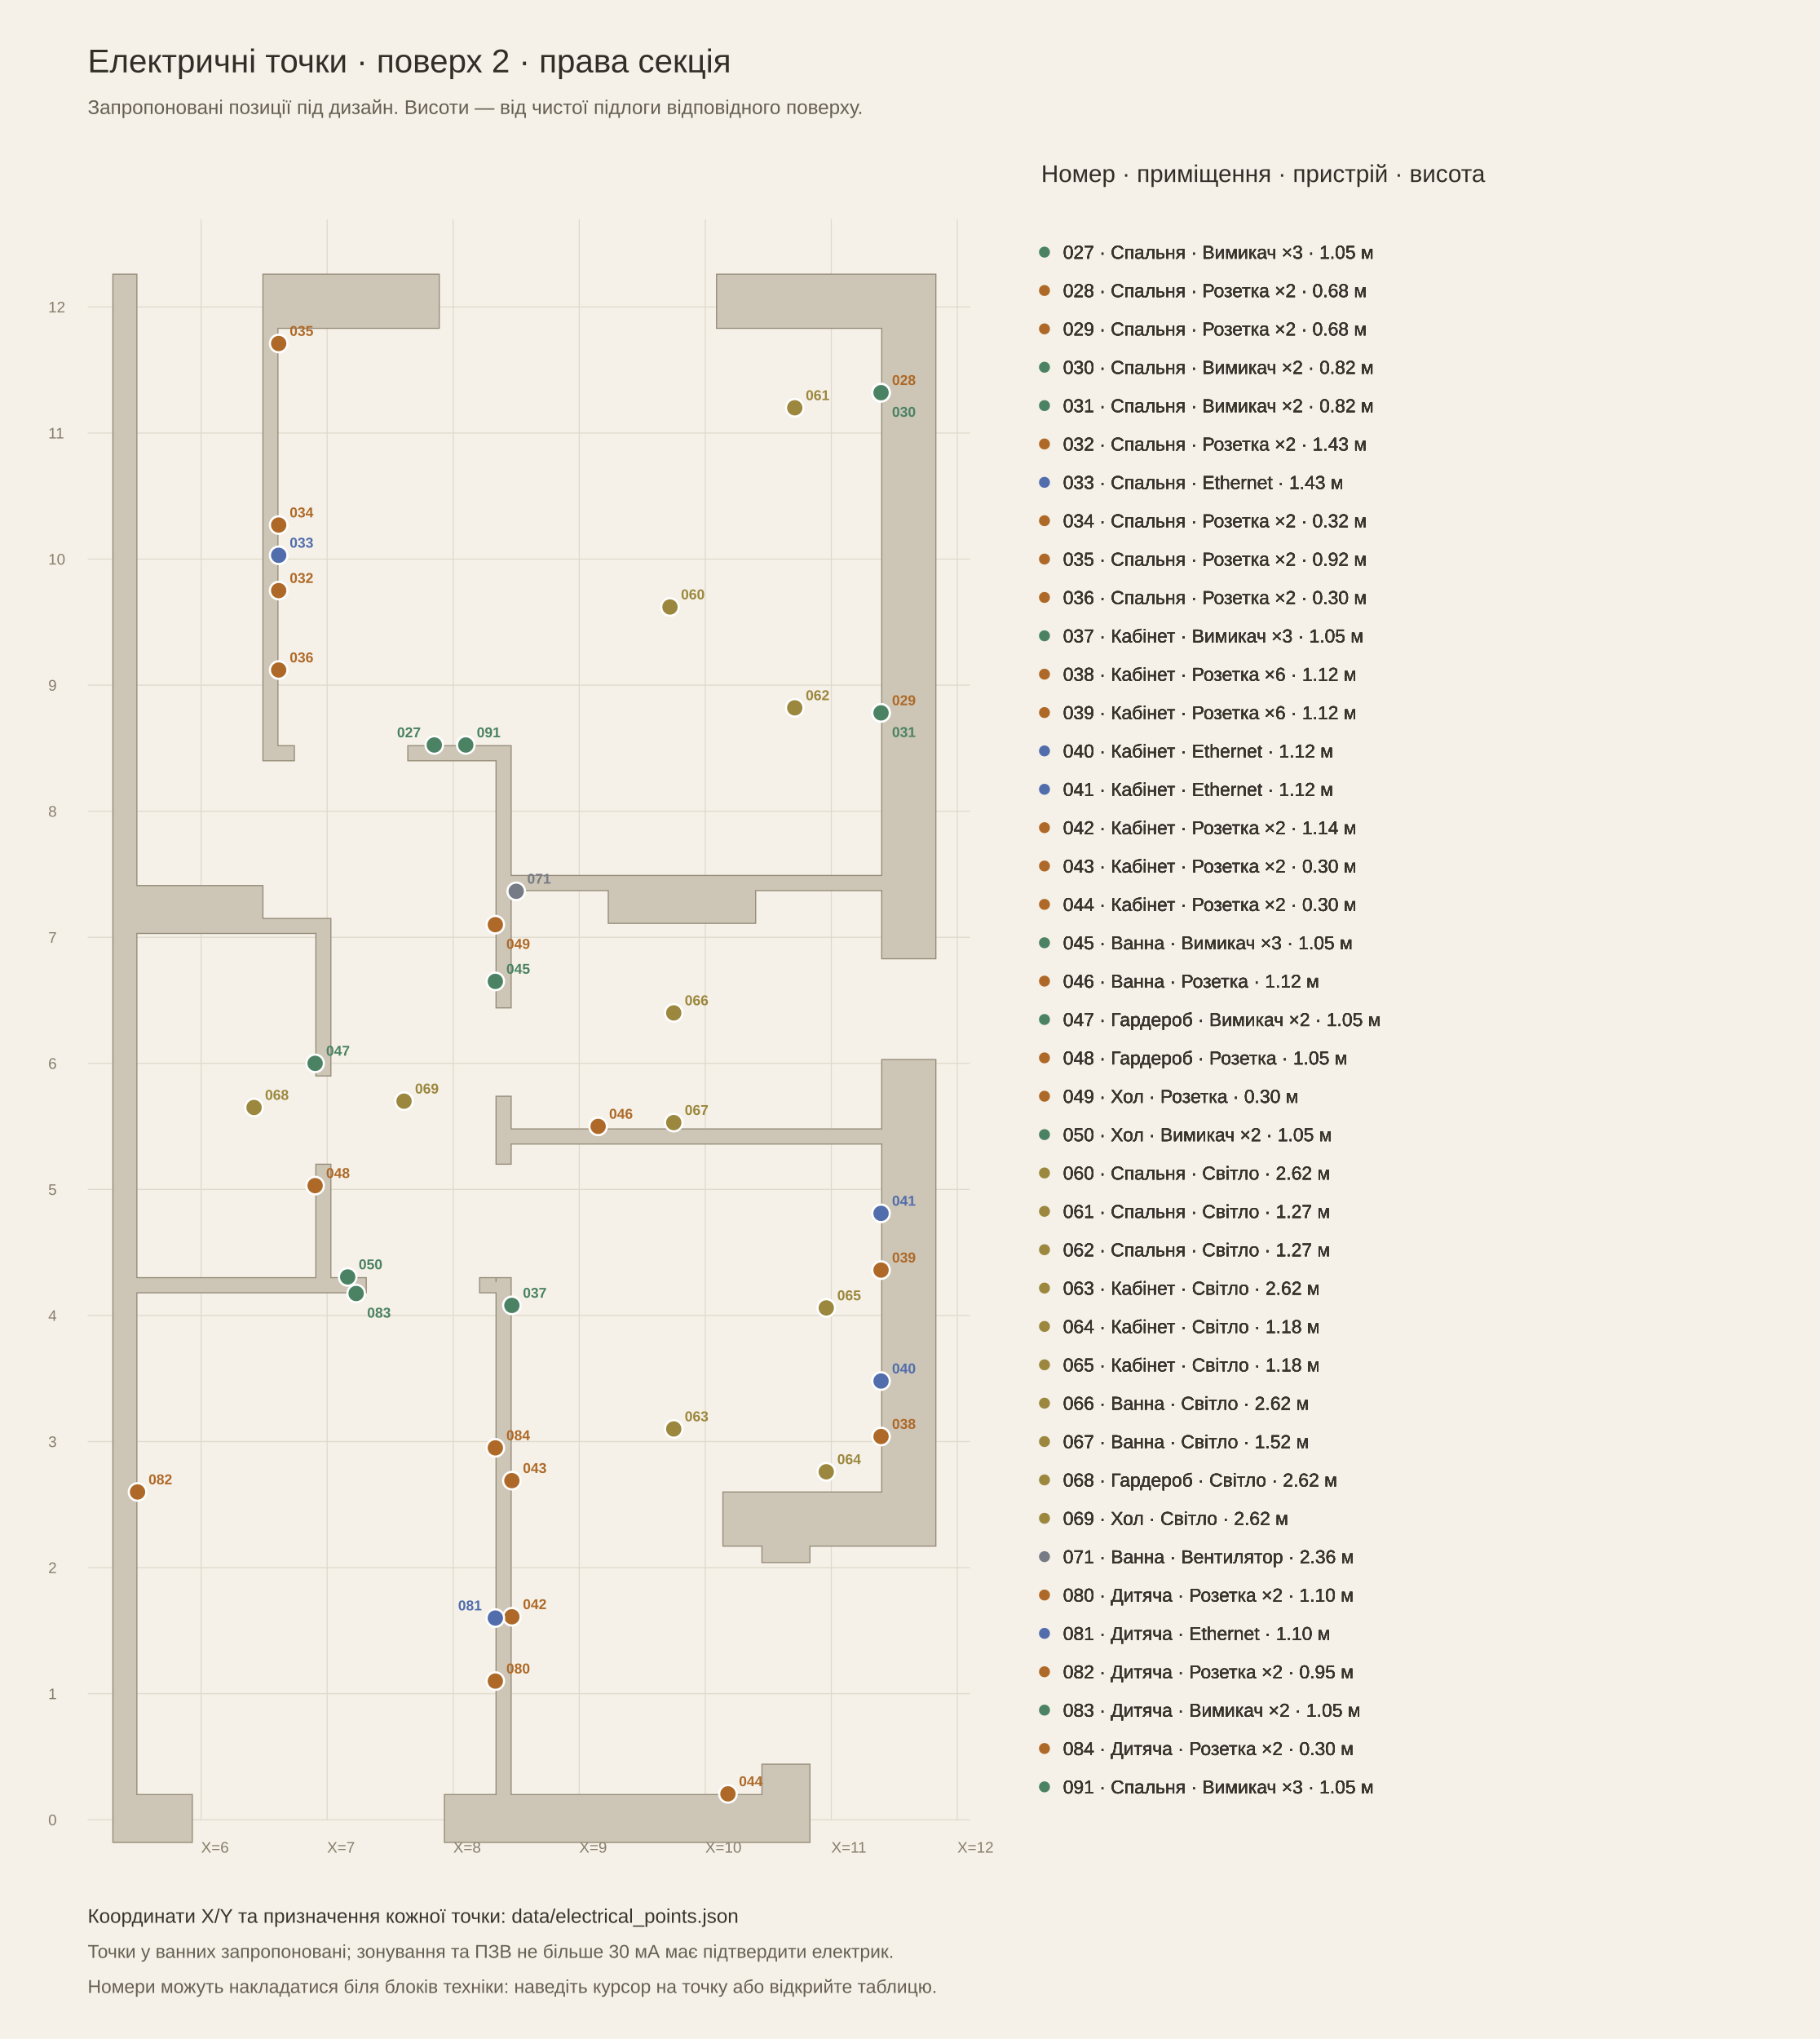
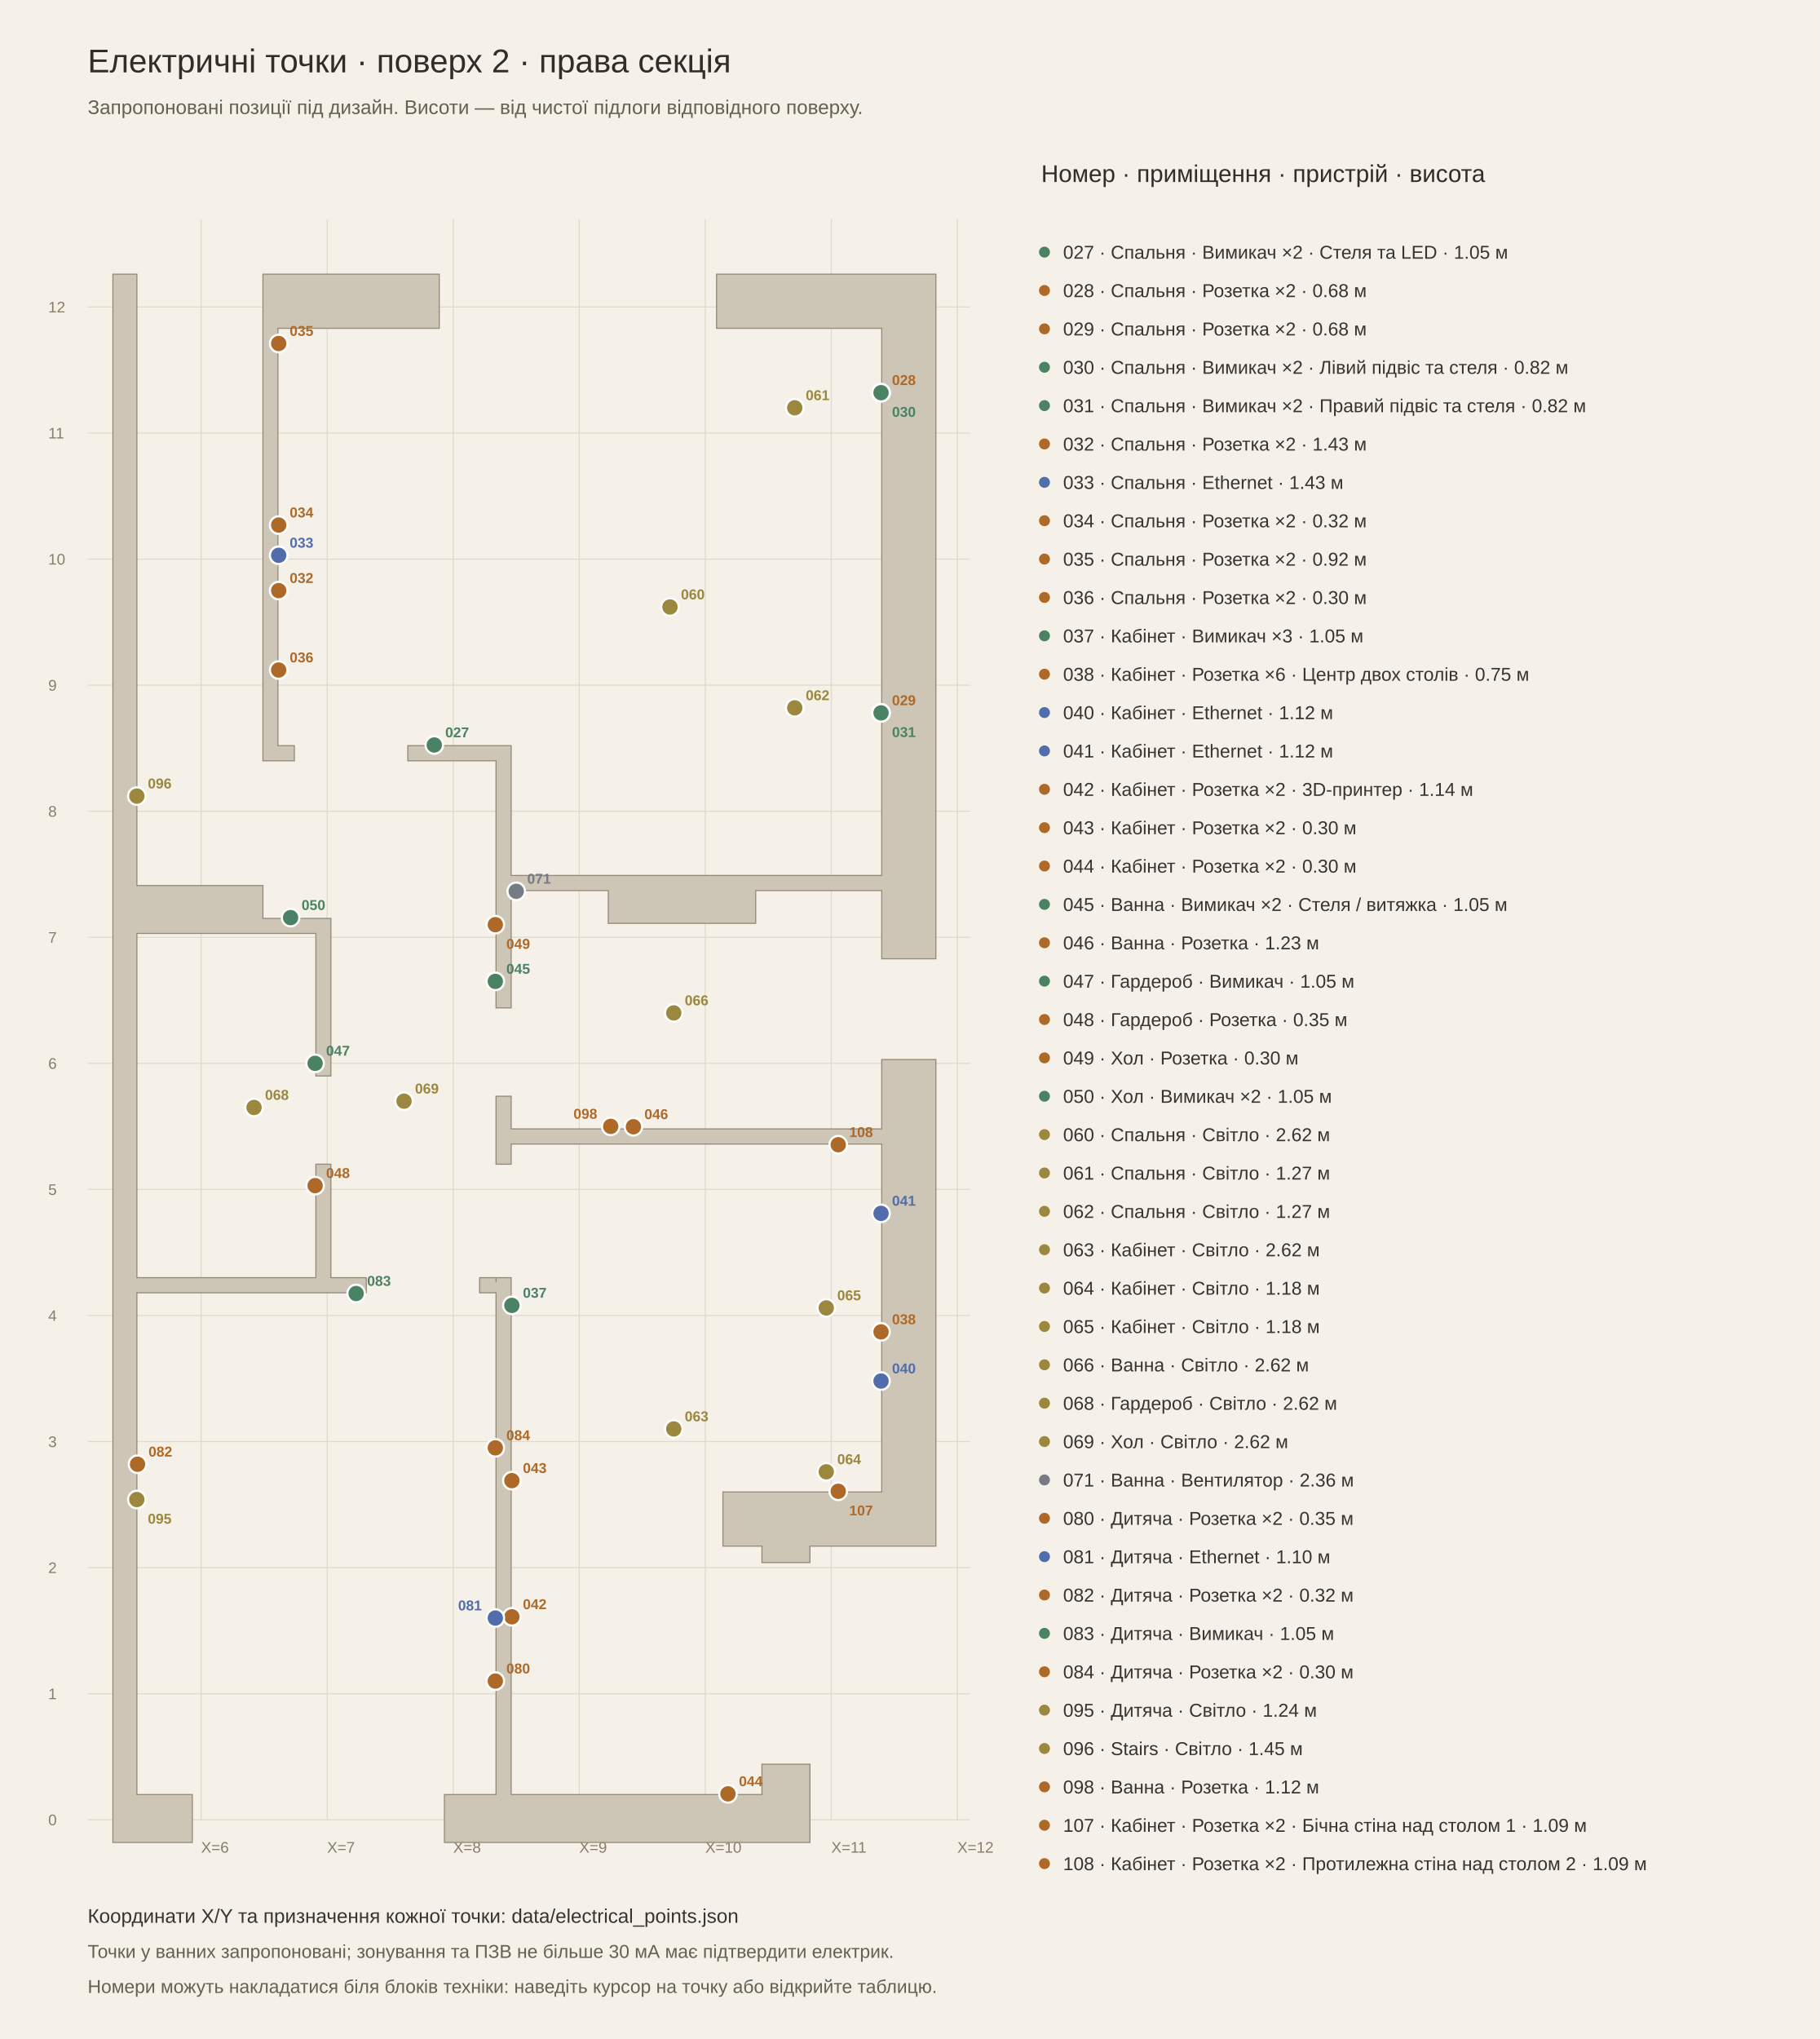
<svg xmlns="http://www.w3.org/2000/svg" width="1660" height="1860" viewBox="0 0 1660 1860">
  <rect width="1660" height="1860" fill="#f5f1e8" />
  <g font-family="Arial, sans-serif">
    <text x="80" y="66" font-size="30" fill="#312e28">Електричні точки · поверх 2 · права секція</text>
    <text x="80" y="104" font-size="18" fill="#665f52">Запропоновані позиції під дизайн. Висоти — від чистої підлоги відповідного поверху.</text>
    <path d="M80 1660 H885" stroke="#e0dacc" />
    <text x="44" y="1665" font-size="14" fill="#877d6b">0</text>
    <path d="M80 1545 H885" stroke="#e0dacc" />
    <text x="44" y="1550" font-size="14" fill="#877d6b">1</text>
    <path d="M80 1430 H885" stroke="#e0dacc" />
    <text x="44" y="1435" font-size="14" fill="#877d6b">2</text>
    <path d="M80 1315 H885" stroke="#e0dacc" />
    <text x="44" y="1320" font-size="14" fill="#877d6b">3</text>
    <path d="M80 1200 H885" stroke="#e0dacc" />
    <text x="44" y="1205" font-size="14" fill="#877d6b">4</text>
    <path d="M80 1085 H885" stroke="#e0dacc" />
    <text x="44" y="1090" font-size="14" fill="#877d6b">5</text>
    <path d="M80 970 H885" stroke="#e0dacc" />
    <text x="44" y="975" font-size="14" fill="#877d6b">6</text>
    <path d="M80 855 H885" stroke="#e0dacc" />
    <text x="44" y="860" font-size="14" fill="#877d6b">7</text>
    <path d="M80 740 H885" stroke="#e0dacc" />
    <text x="44" y="745" font-size="14" fill="#877d6b">8</text>
    <path d="M80 625 H885" stroke="#e0dacc" />
    <text x="44" y="630" font-size="14" fill="#877d6b">9</text>
    <path d="M80 510 H885" stroke="#e0dacc" />
    <text x="44" y="515" font-size="14" fill="#877d6b">10</text>
    <path d="M80 395 H885" stroke="#e0dacc" />
    <text x="44" y="400" font-size="14" fill="#877d6b">11</text>
    <path d="M80 280 H885" stroke="#e0dacc" />
    <text x="44" y="285" font-size="14" fill="#877d6b">12</text>
    <path d="M183.5 200 V1660" stroke="#e0dacc" />
    <text x="183.5" y="1690" font-size="14" fill="#877d6b">X=6</text>
    <path d="M298.5 200 V1660" stroke="#e0dacc" />
    <text x="298.5" y="1690" font-size="14" fill="#877d6b">X=7</text>
    <path d="M413.5 200 V1660" stroke="#e0dacc" />
    <text x="413.5" y="1690" font-size="14" fill="#877d6b">X=8</text>
    <path d="M528.5 200 V1660" stroke="#e0dacc" />
    <text x="528.5" y="1690" font-size="14" fill="#877d6b">X=9</text>
    <path d="M643.5 200 V1660" stroke="#e0dacc" />
    <text x="643.5" y="1690" font-size="14" fill="#877d6b">X=10</text>
    <path d="M758.5 200 V1660" stroke="#e0dacc" />
    <text x="758.5" y="1690" font-size="14" fill="#877d6b">X=11</text>
    <path d="M873.5 200 V1660" stroke="#e0dacc" />
    <text x="873.5" y="1690" font-size="14" fill="#877d6b">X=12</text>
    <polygon points="103.0,1680.7 124.9,1680.7 175.5,1680.7 175.5,1637.0 124.9,1637.0 124.9,1179.3 329.9,1179.3 334.2,1179.3 334.2,1166.1 334.2,1165.5 329.9,1165.5 301.9,1165.5 301.9,1066.2 301.9,1062.0 301.4,1062.0 288.2,1062.0 288.2,1066.2 288.2,1165.5 124.9,1165.5 124.9,851.5 239.9,851.5 288.2,851.5 288.2,977.2 288.2,981.5 301.4,981.5 301.9,981.5 301.9,977.2 301.9,837.8 239.9,837.8 239.9,807.8 124.9,807.8 124.9,299.5 124.9,250.1 103.0,250.1" fill="#cdc5b5" stroke="#948a78" stroke-width="1" />
    <polygon points="804.5,798.6 689.5,798.6 555.0,798.6 466.4,798.6 466.4,694.0 466.4,680.2 376.4,680.2 372.1,680.2 372.1,693.4 372.1,694.0 376.4,694.0 452.6,694.0 452.6,915.2 452.6,919.4 453.2,919.4 466.4,919.4 466.4,915.2 466.4,812.4 555.0,812.4 555.0,842.3 689.5,842.3 689.5,812.4 804.5,812.4 804.5,842.3 804.5,874.6 853.9,874.6 853.9,842.3 853.9,250.1 653.8,250.1 653.8,299.5 804.5,299.5" fill="#cdc5b5" stroke="#948a78" stroke-width="1" />
    <polygon points="659.6,1410.4 695.2,1410.4 695.2,1425.4 739.0,1425.4 739.0,1410.4 853.9,1410.4 853.9,966.5 804.5,966.5 804.5,1029.8 466.4,1029.8 466.4,1004.2 466.4,1000.0 453.2,1000.0 452.6,1000.0 452.6,1004.2 452.6,1057.8 452.6,1062.0 453.2,1062.0 466.4,1062.0 466.4,1057.8 466.4,1043.6 804.5,1043.6 804.5,1361.0 659.6,1361.0" fill="#cdc5b5" stroke="#948a78" stroke-width="1" />
    <polygon points="405.5,1680.7 739.0,1680.7 739.0,1613.6 739.0,1609.3 725.7,1609.3 695.2,1609.3 695.2,1613.6 695.2,1637.0 466.4,1637.0 466.4,1179.3 466.4,1169.7 466.4,1165.5 453.2,1165.5 452.6,1165.5 452.6,1169.7 452.6,1165.5 441.9,1165.5 437.6,1165.5 437.6,1166.1 437.6,1179.3 441.9,1179.3 452.6,1179.3 452.6,1637.0 405.5,1637.0" fill="#cdc5b5" stroke="#948a78" stroke-width="1" />
    <polygon points="239.9,299.5 239.9,694.0 264.3,694.0 268.6,694.0 268.6,693.4 268.6,680.2 264.3,680.2 253.6,680.2 253.6,299.5 396.6,299.5 400.8,299.5 400.8,263.3 400.8,250.1 396.6,250.1 239.9,250.1" fill="#cdc5b5" stroke="#948a78" stroke-width="1" />
    <circle cx="396.25" cy="679.583" r="8" fill="#4a8263" stroke="#fff" stroke-width="2" />
    <circle cx="803.883" cy="358.2" r="8" fill="#ae6928" stroke="#fff" stroke-width="2" />
    <circle cx="803.883" cy="650.3" r="8" fill="#ae6928" stroke="#fff" stroke-width="2" />
    <circle cx="803.883" cy="358.2" r="8" fill="#4a8263" stroke="#fff" stroke-width="2" />
    <circle cx="803.883" cy="650.3" r="8" fill="#4a8263" stroke="#fff" stroke-width="2" />
    <circle cx="254.274" cy="538.75" r="8" fill="#ae6928" stroke="#fff" stroke-width="2" />
    <circle cx="254.274" cy="506.55" r="8" fill="#516dac" stroke="#fff" stroke-width="2" />
    <circle cx="254.274" cy="478.95" r="8" fill="#ae6928" stroke="#fff" stroke-width="2" />
    <circle cx="254.274" cy="313.35" r="8" fill="#ae6928" stroke="#fff" stroke-width="2" />
    <circle cx="254.274" cy="611.2" r="8" fill="#ae6928" stroke="#fff" stroke-width="2" />
    <circle cx="467.052" cy="1190.8" r="8" fill="#4a8263" stroke="#fff" stroke-width="2" />
-     <circle cx="803.883" cy="1310.4" r="8" fill="#ae6928" stroke="#fff" stroke-width="2" />
-     <circle cx="803.883" cy="1158.6" r="8" fill="#ae6928" stroke="#fff" stroke-width="2" />
+     <circle cx="803.883" cy="1214.95" r="8" fill="#ae6928" stroke="#fff" stroke-width="2" />
    <circle cx="803.883" cy="1259.8" r="8" fill="#516dac" stroke="#fff" stroke-width="2" />
    <circle cx="803.883" cy="1106.85" r="8" fill="#516dac" stroke="#fff" stroke-width="2" />
    <circle cx="467.052" cy="1474.85" r="8" fill="#ae6928" stroke="#fff" stroke-width="2" />
    <circle cx="467.052" cy="1350.65" r="8" fill="#ae6928" stroke="#fff" stroke-width="2" />
    <circle cx="664.2" cy="1636.373" r="8" fill="#ae6928" stroke="#fff" stroke-width="2" />
    <circle cx="451.956" cy="895.25" r="8" fill="#4a8263" stroke="#fff" stroke-width="2" />
-     <circle cx="545.75" cy="1027.5" r="8" fill="#ae6928" stroke="#fff" stroke-width="2" />
-     <circle cx="287.525" cy="970" r="8" fill="#4a8263" stroke="#fff" stroke-width="2" />
-     <circle cx="287.525" cy="1081.55" r="8" fill="#ae6928" stroke="#fff" stroke-width="2" />
+     <circle cx="577.95" cy="1027.822" r="8" fill="#ae6928" stroke="#fff" stroke-width="2" />
+     <circle cx="287.529" cy="970" r="8" fill="#4a8263" stroke="#fff" stroke-width="2" />
+     <circle cx="287.529" cy="1081.55" r="8" fill="#ae6928" stroke="#fff" stroke-width="2" />
    <circle cx="451.956" cy="843.5" r="8" fill="#ae6928" stroke="#fff" stroke-width="2" />
-     <circle cx="317.245" cy="1164.852" r="8" fill="#4a8263" stroke="#fff" stroke-width="2" />
+     <circle cx="265.15" cy="837.06" r="8" fill="#4a8263" stroke="#fff" stroke-width="2" />
    <circle cx="611.3" cy="553.7" r="8" fill="#9b873d" stroke="#fff" stroke-width="2" />
    <circle cx="725.15" cy="372" r="8" fill="#9b873d" stroke="#fff" stroke-width="2" />
    <circle cx="725.15" cy="645.7" r="8" fill="#9b873d" stroke="#fff" stroke-width="2" />
    <circle cx="614.75" cy="1303.5" r="8" fill="#9b873d" stroke="#fff" stroke-width="2" />
    <circle cx="753.9" cy="1342.6" r="8" fill="#9b873d" stroke="#fff" stroke-width="2" />
    <circle cx="753.9" cy="1193.1" r="8" fill="#9b873d" stroke="#fff" stroke-width="2" />
    <circle cx="614.75" cy="924" r="8" fill="#9b873d" stroke="#fff" stroke-width="2" />
-     <circle cx="614.75" cy="1024.05" r="8" fill="#9b873d" stroke="#fff" stroke-width="2" />
    <circle cx="231.8" cy="1010.25" r="8" fill="#9b873d" stroke="#fff" stroke-width="2" />
    <circle cx="368.65" cy="1004.5" r="8" fill="#9b873d" stroke="#fff" stroke-width="2" />
    <circle cx="471" cy="813.061" r="8" fill="#777b85" stroke="#fff" stroke-width="2" />
    <circle cx="451.956" cy="1533.5" r="8" fill="#ae6928" stroke="#fff" stroke-width="2" />
    <circle cx="451.956" cy="1476" r="8" fill="#516dac" stroke="#fff" stroke-width="2" />
-     <circle cx="125.488" cy="1361" r="8" fill="#ae6928" stroke="#fff" stroke-width="2" />
+     <circle cx="125.488" cy="1335.7" r="8" fill="#ae6928" stroke="#fff" stroke-width="2" />
    <circle cx="324.95" cy="1179.948" r="8" fill="#4a8263" stroke="#fff" stroke-width="2" />
    <circle cx="451.956" cy="1320.75" r="8" fill="#ae6928" stroke="#fff" stroke-width="2" />
-     <circle cx="425" cy="679.583" r="8" fill="#4a8263" stroke="#fff" stroke-width="2" />
-     <text x="362.25" y="672.583" font-size="13" font-weight="bold" fill="#4a8263">027</text>
+     <circle cx="124.856" cy="1367.9" r="8" fill="#9b873d" stroke="#fff" stroke-width="2" />
+     <circle cx="124.856" cy="726.2" r="8" fill="#9b873d" stroke="#fff" stroke-width="2" />
+     <circle cx="557.25" cy="1027.5" r="8" fill="#ae6928" stroke="#fff" stroke-width="2" />
+     <circle cx="764.825" cy="1360.372" r="8" fill="#ae6928" stroke="#fff" stroke-width="2" />
+     <circle cx="764.825" cy="1044.225" r="8" fill="#ae6928" stroke="#fff" stroke-width="2" />
+     <text x="406.25" y="672.583" font-size="13" font-weight="bold" fill="#4a8263">027</text>
    <text x="813.883" y="351.2" font-size="13" font-weight="bold" fill="#ae6928">028</text>
    <text x="813.883" y="643.3" font-size="13" font-weight="bold" fill="#ae6928">029</text>
    <text x="813.883" y="380.2" font-size="13" font-weight="bold" fill="#4a8263">030</text>
    <text x="813.883" y="672.3" font-size="13" font-weight="bold" fill="#4a8263">031</text>
    <text x="264.274" y="531.75" font-size="13" font-weight="bold" fill="#ae6928">032</text>
    <text x="264.274" y="499.55" font-size="13" font-weight="bold" fill="#516dac">033</text>
    <text x="264.274" y="471.95" font-size="13" font-weight="bold" fill="#ae6928">034</text>
    <text x="264.274" y="306.35" font-size="13" font-weight="bold" fill="#ae6928">035</text>
    <text x="264.274" y="604.2" font-size="13" font-weight="bold" fill="#ae6928">036</text>
    <text x="477.052" y="1183.8" font-size="13" font-weight="bold" fill="#4a8263">037</text>
-     <text x="813.883" y="1303.4" font-size="13" font-weight="bold" fill="#ae6928">038</text>
-     <text x="813.883" y="1151.6" font-size="13" font-weight="bold" fill="#ae6928">039</text>
+     <text x="813.883" y="1207.95" font-size="13" font-weight="bold" fill="#ae6928">038</text>
    <text x="813.883" y="1252.8" font-size="13" font-weight="bold" fill="#516dac">040</text>
    <text x="813.883" y="1099.85" font-size="13" font-weight="bold" fill="#516dac">041</text>
    <text x="477.052" y="1467.85" font-size="13" font-weight="bold" fill="#ae6928">042</text>
    <text x="477.052" y="1343.65" font-size="13" font-weight="bold" fill="#ae6928">043</text>
    <text x="674.2" y="1629.373" font-size="13" font-weight="bold" fill="#ae6928">044</text>
    <text x="461.956" y="888.25" font-size="13" font-weight="bold" fill="#4a8263">045</text>
-     <text x="555.75" y="1020.5" font-size="13" font-weight="bold" fill="#ae6928">046</text>
-     <text x="297.525" y="963" font-size="13" font-weight="bold" fill="#4a8263">047</text>
-     <text x="297.525" y="1074.55" font-size="13" font-weight="bold" fill="#ae6928">048</text>
+     <text x="587.95" y="1020.822" font-size="13" font-weight="bold" fill="#ae6928">046</text>
+     <text x="297.529" y="963" font-size="13" font-weight="bold" fill="#4a8263">047</text>
+     <text x="297.529" y="1074.55" font-size="13" font-weight="bold" fill="#ae6928">048</text>
    <text x="461.956" y="865.5" font-size="13" font-weight="bold" fill="#ae6928">049</text>
-     <text x="327.245" y="1157.852" font-size="13" font-weight="bold" fill="#4a8263">050</text>
+     <text x="275.15" y="830.06" font-size="13" font-weight="bold" fill="#4a8263">050</text>
    <text x="621.3" y="546.7" font-size="13" font-weight="bold" fill="#9b873d">060</text>
    <text x="735.15" y="365" font-size="13" font-weight="bold" fill="#9b873d">061</text>
    <text x="735.15" y="638.7" font-size="13" font-weight="bold" fill="#9b873d">062</text>
    <text x="624.75" y="1296.5" font-size="13" font-weight="bold" fill="#9b873d">063</text>
    <text x="763.9" y="1335.6" font-size="13" font-weight="bold" fill="#9b873d">064</text>
    <text x="763.9" y="1186.1" font-size="13" font-weight="bold" fill="#9b873d">065</text>
    <text x="624.75" y="917" font-size="13" font-weight="bold" fill="#9b873d">066</text>
-     <text x="624.75" y="1017.05" font-size="13" font-weight="bold" fill="#9b873d">067</text>
    <text x="241.8" y="1003.25" font-size="13" font-weight="bold" fill="#9b873d">068</text>
    <text x="378.65" y="997.5" font-size="13" font-weight="bold" fill="#9b873d">069</text>
    <text x="481" y="806.061" font-size="13" font-weight="bold" fill="#777b85">071</text>
    <text x="461.956" y="1526.5" font-size="13" font-weight="bold" fill="#ae6928">080</text>
    <text x="417.956" y="1469" font-size="13" font-weight="bold" fill="#516dac">081</text>
-     <text x="135.488" y="1354" font-size="13" font-weight="bold" fill="#ae6928">082</text>
-     <text x="334.95" y="1201.948" font-size="13" font-weight="bold" fill="#4a8263">083</text>
+     <text x="135.488" y="1328.7" font-size="13" font-weight="bold" fill="#ae6928">082</text>
+     <text x="334.95" y="1172.948" font-size="13" font-weight="bold" fill="#4a8263">083</text>
    <text x="461.956" y="1313.75" font-size="13" font-weight="bold" fill="#ae6928">084</text>
-     <text x="435" y="672.583" font-size="13" font-weight="bold" fill="#4a8263">091</text>
+     <text x="134.856" y="1389.9" font-size="13" font-weight="bold" fill="#9b873d">095</text>
+     <text x="134.856" y="719.2" font-size="13" font-weight="bold" fill="#9b873d">096</text>
+     <text x="523.25" y="1020.5" font-size="13" font-weight="bold" fill="#ae6928">098</text>
+     <text x="774.825" y="1382.372" font-size="13" font-weight="bold" fill="#ae6928">107</text>
+     <text x="774.825" y="1037.225" font-size="13" font-weight="bold" fill="#ae6928">108</text>
    <text x="950" y="166" font-size="22" fill="#312e28">Номер · приміщення · пристрій · висота</text>
    <circle cx="953" cy="230" r="5" fill="#4a8263" />
-     <text x="970" y="236" font-size="17" fill="#39342d">027 · Спальня · Вимикач ×3 · 1.05 м</text>
+     <text x="970" y="236" font-size="17" fill="#39342d">027 · Спальня · Вимикач ×2 · Стеля та LED · 1.05 м</text>
    <circle cx="953" cy="265" r="5" fill="#ae6928" />
    <text x="970" y="271" font-size="17" fill="#39342d">028 · Спальня · Розетка ×2 · 0.68 м</text>
    <circle cx="953" cy="300" r="5" fill="#ae6928" />
    <text x="970" y="306" font-size="17" fill="#39342d">029 · Спальня · Розетка ×2 · 0.68 м</text>
    <circle cx="953" cy="335" r="5" fill="#4a8263" />
-     <text x="970" y="341" font-size="17" fill="#39342d">030 · Спальня · Вимикач ×2 · 0.82 м</text>
+     <text x="970" y="341" font-size="17" fill="#39342d">030 · Спальня · Вимикач ×2 · Лівий підвіс та стеля · 0.82 м</text>
    <circle cx="953" cy="370" r="5" fill="#4a8263" />
-     <text x="970" y="376" font-size="17" fill="#39342d">031 · Спальня · Вимикач ×2 · 0.82 м</text>
+     <text x="970" y="376" font-size="17" fill="#39342d">031 · Спальня · Вимикач ×2 · Правий підвіс та стеля · 0.82 м</text>
    <circle cx="953" cy="405" r="5" fill="#ae6928" />
    <text x="970" y="411" font-size="17" fill="#39342d">032 · Спальня · Розетка ×2 · 1.43 м</text>
    <circle cx="953" cy="440" r="5" fill="#516dac" />
    <text x="970" y="446" font-size="17" fill="#39342d">033 · Спальня · Ethernet · 1.43 м</text>
    <circle cx="953" cy="475" r="5" fill="#ae6928" />
    <text x="970" y="481" font-size="17" fill="#39342d">034 · Спальня · Розетка ×2 · 0.32 м</text>
    <circle cx="953" cy="510" r="5" fill="#ae6928" />
    <text x="970" y="516" font-size="17" fill="#39342d">035 · Спальня · Розетка ×2 · 0.92 м</text>
    <circle cx="953" cy="545" r="5" fill="#ae6928" />
    <text x="970" y="551" font-size="17" fill="#39342d">036 · Спальня · Розетка ×2 · 0.30 м</text>
    <circle cx="953" cy="580" r="5" fill="#4a8263" />
    <text x="970" y="586" font-size="17" fill="#39342d">037 · Кабінет · Вимикач ×3 · 1.05 м</text>
    <circle cx="953" cy="615" r="5" fill="#ae6928" />
-     <text x="970" y="621" font-size="17" fill="#39342d">038 · Кабінет · Розетка ×6 · 1.12 м</text>
-     <circle cx="953" cy="650" r="5" fill="#ae6928" />
-     <text x="970" y="656" font-size="17" fill="#39342d">039 · Кабінет · Розетка ×6 · 1.12 м</text>
+     <text x="970" y="621" font-size="17" fill="#39342d">038 · Кабінет · Розетка ×6 · Центр двох столів · 0.75 м</text>
+     <circle cx="953" cy="650" r="5" fill="#516dac" />
+     <text x="970" y="656" font-size="17" fill="#39342d">040 · Кабінет · Ethernet · 1.12 м</text>
    <circle cx="953" cy="685" r="5" fill="#516dac" />
-     <text x="970" y="691" font-size="17" fill="#39342d">040 · Кабінет · Ethernet · 1.12 м</text>
-     <circle cx="953" cy="720" r="5" fill="#516dac" />
-     <text x="970" y="726" font-size="17" fill="#39342d">041 · Кабінет · Ethernet · 1.12 м</text>
+     <text x="970" y="691" font-size="17" fill="#39342d">041 · Кабінет · Ethernet · 1.12 м</text>
+     <circle cx="953" cy="720" r="5" fill="#ae6928" />
+     <text x="970" y="726" font-size="17" fill="#39342d">042 · Кабінет · Розетка ×2 · 3D-принтер · 1.14 м</text>
    <circle cx="953" cy="755" r="5" fill="#ae6928" />
-     <text x="970" y="761" font-size="17" fill="#39342d">042 · Кабінет · Розетка ×2 · 1.14 м</text>
+     <text x="970" y="761" font-size="17" fill="#39342d">043 · Кабінет · Розетка ×2 · 0.30 м</text>
    <circle cx="953" cy="790" r="5" fill="#ae6928" />
-     <text x="970" y="796" font-size="17" fill="#39342d">043 · Кабінет · Розетка ×2 · 0.30 м</text>
-     <circle cx="953" cy="825" r="5" fill="#ae6928" />
-     <text x="970" y="831" font-size="17" fill="#39342d">044 · Кабінет · Розетка ×2 · 0.30 м</text>
-     <circle cx="953" cy="860" r="5" fill="#4a8263" />
-     <text x="970" y="866" font-size="17" fill="#39342d">045 · Ванна · Вимикач ×3 · 1.05 м</text>
-     <circle cx="953" cy="895" r="5" fill="#ae6928" />
-     <text x="970" y="901" font-size="17" fill="#39342d">046 · Ванна · Розетка · 1.12 м</text>
-     <circle cx="953" cy="930" r="5" fill="#4a8263" />
-     <text x="970" y="936" font-size="17" fill="#39342d">047 · Гардероб · Вимикач ×2 · 1.05 м</text>
+     <text x="970" y="796" font-size="17" fill="#39342d">044 · Кабінет · Розетка ×2 · 0.30 м</text>
+     <circle cx="953" cy="825" r="5" fill="#4a8263" />
+     <text x="970" y="831" font-size="17" fill="#39342d">045 · Ванна · Вимикач ×2 · Стеля / витяжка · 1.05 м</text>
+     <circle cx="953" cy="860" r="5" fill="#ae6928" />
+     <text x="970" y="866" font-size="17" fill="#39342d">046 · Ванна · Розетка · 1.23 м</text>
+     <circle cx="953" cy="895" r="5" fill="#4a8263" />
+     <text x="970" y="901" font-size="17" fill="#39342d">047 · Гардероб · Вимикач · 1.05 м</text>
+     <circle cx="953" cy="930" r="5" fill="#ae6928" />
+     <text x="970" y="936" font-size="17" fill="#39342d">048 · Гардероб · Розетка · 0.35 м</text>
    <circle cx="953" cy="965" r="5" fill="#ae6928" />
-     <text x="970" y="971" font-size="17" fill="#39342d">048 · Гардероб · Розетка · 1.05 м</text>
-     <circle cx="953" cy="1000" r="5" fill="#ae6928" />
-     <text x="970" y="1006" font-size="17" fill="#39342d">049 · Хол · Розетка · 0.30 м</text>
-     <circle cx="953" cy="1035" r="5" fill="#4a8263" />
-     <text x="970" y="1041" font-size="17" fill="#39342d">050 · Хол · Вимикач ×2 · 1.05 м</text>
+     <text x="970" y="971" font-size="17" fill="#39342d">049 · Хол · Розетка · 0.30 м</text>
+     <circle cx="953" cy="1000" r="5" fill="#4a8263" />
+     <text x="970" y="1006" font-size="17" fill="#39342d">050 · Хол · Вимикач ×2 · 1.05 м</text>
+     <circle cx="953" cy="1035" r="5" fill="#9b873d" />
+     <text x="970" y="1041" font-size="17" fill="#39342d">060 · Спальня · Світло · 2.62 м</text>
    <circle cx="953" cy="1070" r="5" fill="#9b873d" />
-     <text x="970" y="1076" font-size="17" fill="#39342d">060 · Спальня · Світло · 2.62 м</text>
+     <text x="970" y="1076" font-size="17" fill="#39342d">061 · Спальня · Світло · 1.27 м</text>
    <circle cx="953" cy="1105" r="5" fill="#9b873d" />
-     <text x="970" y="1111" font-size="17" fill="#39342d">061 · Спальня · Світло · 1.27 м</text>
+     <text x="970" y="1111" font-size="17" fill="#39342d">062 · Спальня · Світло · 1.27 м</text>
    <circle cx="953" cy="1140" r="5" fill="#9b873d" />
-     <text x="970" y="1146" font-size="17" fill="#39342d">062 · Спальня · Світло · 1.27 м</text>
+     <text x="970" y="1146" font-size="17" fill="#39342d">063 · Кабінет · Світло · 2.62 м</text>
    <circle cx="953" cy="1175" r="5" fill="#9b873d" />
-     <text x="970" y="1181" font-size="17" fill="#39342d">063 · Кабінет · Світло · 2.62 м</text>
+     <text x="970" y="1181" font-size="17" fill="#39342d">064 · Кабінет · Світло · 1.18 м</text>
    <circle cx="953" cy="1210" r="5" fill="#9b873d" />
-     <text x="970" y="1216" font-size="17" fill="#39342d">064 · Кабінет · Світло · 1.18 м</text>
+     <text x="970" y="1216" font-size="17" fill="#39342d">065 · Кабінет · Світло · 1.18 м</text>
    <circle cx="953" cy="1245" r="5" fill="#9b873d" />
-     <text x="970" y="1251" font-size="17" fill="#39342d">065 · Кабінет · Світло · 1.18 м</text>
+     <text x="970" y="1251" font-size="17" fill="#39342d">066 · Ванна · Світло · 2.62 м</text>
    <circle cx="953" cy="1280" r="5" fill="#9b873d" />
-     <text x="970" y="1286" font-size="17" fill="#39342d">066 · Ванна · Світло · 2.62 м</text>
+     <text x="970" y="1286" font-size="17" fill="#39342d">068 · Гардероб · Світло · 2.62 м</text>
    <circle cx="953" cy="1315" r="5" fill="#9b873d" />
-     <text x="970" y="1321" font-size="17" fill="#39342d">067 · Ванна · Світло · 1.52 м</text>
-     <circle cx="953" cy="1350" r="5" fill="#9b873d" />
-     <text x="970" y="1356" font-size="17" fill="#39342d">068 · Гардероб · Світло · 2.62 м</text>
-     <circle cx="953" cy="1385" r="5" fill="#9b873d" />
-     <text x="970" y="1391" font-size="17" fill="#39342d">069 · Хол · Світло · 2.62 м</text>
-     <circle cx="953" cy="1420" r="5" fill="#777b85" />
-     <text x="970" y="1426" font-size="17" fill="#39342d">071 · Ванна · Вентилятор · 2.36 м</text>
+     <text x="970" y="1321" font-size="17" fill="#39342d">069 · Хол · Світло · 2.62 м</text>
+     <circle cx="953" cy="1350" r="5" fill="#777b85" />
+     <text x="970" y="1356" font-size="17" fill="#39342d">071 · Ванна · Вентилятор · 2.36 м</text>
+     <circle cx="953" cy="1385" r="5" fill="#ae6928" />
+     <text x="970" y="1391" font-size="17" fill="#39342d">080 · Дитяча · Розетка ×2 · 0.35 м</text>
+     <circle cx="953" cy="1420" r="5" fill="#516dac" />
+     <text x="970" y="1426" font-size="17" fill="#39342d">081 · Дитяча · Ethernet · 1.10 м</text>
    <circle cx="953" cy="1455" r="5" fill="#ae6928" />
-     <text x="970" y="1461" font-size="17" fill="#39342d">080 · Дитяча · Розетка ×2 · 1.10 м</text>
-     <circle cx="953" cy="1490" r="5" fill="#516dac" />
-     <text x="970" y="1496" font-size="17" fill="#39342d">081 · Дитяча · Ethernet · 1.10 м</text>
+     <text x="970" y="1461" font-size="17" fill="#39342d">082 · Дитяча · Розетка ×2 · 0.32 м</text>
+     <circle cx="953" cy="1490" r="5" fill="#4a8263" />
+     <text x="970" y="1496" font-size="17" fill="#39342d">083 · Дитяча · Вимикач · 1.05 м</text>
    <circle cx="953" cy="1525" r="5" fill="#ae6928" />
-     <text x="970" y="1531" font-size="17" fill="#39342d">082 · Дитяча · Розетка ×2 · 0.95 м</text>
-     <circle cx="953" cy="1560" r="5" fill="#4a8263" />
-     <text x="970" y="1566" font-size="17" fill="#39342d">083 · Дитяча · Вимикач ×2 · 1.05 м</text>
-     <circle cx="953" cy="1595" r="5" fill="#ae6928" />
-     <text x="970" y="1601" font-size="17" fill="#39342d">084 · Дитяча · Розетка ×2 · 0.30 м</text>
-     <circle cx="953" cy="1630" r="5" fill="#4a8263" />
-     <text x="970" y="1636" font-size="17" fill="#39342d">091 · Спальня · Вимикач ×3 · 1.05 м</text>
-     <text x="970" y="236" font-size="17" fill="#39342d">027 · Спальня · Вимикач ×3 · 1.05 м</text>
-     <text x="970" y="271" font-size="17" fill="#39342d">028 · Спальня · Розетка ×2 · 0.68 м</text>
-     <text x="970" y="306" font-size="17" fill="#39342d">029 · Спальня · Розетка ×2 · 0.68 м</text>
-     <text x="970" y="341" font-size="17" fill="#39342d">030 · Спальня · Вимикач ×2 · 0.82 м</text>
-     <text x="970" y="376" font-size="17" fill="#39342d">031 · Спальня · Вимикач ×2 · 0.82 м</text>
-     <text x="970" y="411" font-size="17" fill="#39342d">032 · Спальня · Розетка ×2 · 1.43 м</text>
-     <text x="970" y="446" font-size="17" fill="#39342d">033 · Спальня · Ethernet · 1.43 м</text>
-     <text x="970" y="481" font-size="17" fill="#39342d">034 · Спальня · Розетка ×2 · 0.32 м</text>
-     <text x="970" y="516" font-size="17" fill="#39342d">035 · Спальня · Розетка ×2 · 0.92 м</text>
-     <text x="970" y="551" font-size="17" fill="#39342d">036 · Спальня · Розетка ×2 · 0.30 м</text>
-     <text x="970" y="586" font-size="17" fill="#39342d">037 · Кабінет · Вимикач ×3 · 1.05 м</text>
-     <text x="970" y="621" font-size="17" fill="#39342d">038 · Кабінет · Розетка ×6 · 1.12 м</text>
-     <text x="970" y="656" font-size="17" fill="#39342d">039 · Кабінет · Розетка ×6 · 1.12 м</text>
-     <text x="970" y="691" font-size="17" fill="#39342d">040 · Кабінет · Ethernet · 1.12 м</text>
-     <text x="970" y="726" font-size="17" fill="#39342d">041 · Кабінет · Ethernet · 1.12 м</text>
-     <text x="970" y="761" font-size="17" fill="#39342d">042 · Кабінет · Розетка ×2 · 1.14 м</text>
-     <text x="970" y="796" font-size="17" fill="#39342d">043 · Кабінет · Розетка ×2 · 0.30 м</text>
-     <text x="970" y="831" font-size="17" fill="#39342d">044 · Кабінет · Розетка ×2 · 0.30 м</text>
-     <text x="970" y="866" font-size="17" fill="#39342d">045 · Ванна · Вимикач ×3 · 1.05 м</text>
-     <text x="970" y="901" font-size="17" fill="#39342d">046 · Ванна · Розетка · 1.12 м</text>
-     <text x="970" y="936" font-size="17" fill="#39342d">047 · Гардероб · Вимикач ×2 · 1.05 м</text>
-     <text x="970" y="971" font-size="17" fill="#39342d">048 · Гардероб · Розетка · 1.05 м</text>
-     <text x="970" y="1006" font-size="17" fill="#39342d">049 · Хол · Розетка · 0.30 м</text>
-     <text x="970" y="1041" font-size="17" fill="#39342d">050 · Хол · Вимикач ×2 · 1.05 м</text>
-     <text x="970" y="1076" font-size="17" fill="#39342d">060 · Спальня · Світло · 2.62 м</text>
-     <text x="970" y="1111" font-size="17" fill="#39342d">061 · Спальня · Світло · 1.27 м</text>
-     <text x="970" y="1146" font-size="17" fill="#39342d">062 · Спальня · Світло · 1.27 м</text>
-     <text x="970" y="1181" font-size="17" fill="#39342d">063 · Кабінет · Світло · 2.62 м</text>
-     <text x="970" y="1216" font-size="17" fill="#39342d">064 · Кабінет · Світло · 1.18 м</text>
-     <text x="970" y="1251" font-size="17" fill="#39342d">065 · Кабінет · Світло · 1.18 м</text>
-     <text x="970" y="1286" font-size="17" fill="#39342d">066 · Ванна · Світло · 2.62 м</text>
-     <text x="970" y="1321" font-size="17" fill="#39342d">067 · Ванна · Світло · 1.52 м</text>
-     <text x="970" y="1356" font-size="17" fill="#39342d">068 · Гардероб · Світло · 2.62 м</text>
-     <text x="970" y="1391" font-size="17" fill="#39342d">069 · Хол · Світло · 2.62 м</text>
-     <text x="970" y="1426" font-size="17" fill="#39342d">071 · Ванна · Вентилятор · 2.36 м</text>
-     <text x="970" y="1461" font-size="17" fill="#39342d">080 · Дитяча · Розетка ×2 · 1.10 м</text>
-     <text x="970" y="1496" font-size="17" fill="#39342d">081 · Дитяча · Ethernet · 1.10 м</text>
-     <text x="970" y="1531" font-size="17" fill="#39342d">082 · Дитяча · Розетка ×2 · 0.95 м</text>
-     <text x="970" y="1566" font-size="17" fill="#39342d">083 · Дитяча · Вимикач ×2 · 1.05 м</text>
-     <text x="970" y="1601" font-size="17" fill="#39342d">084 · Дитяча · Розетка ×2 · 0.30 м</text>
-     <text x="970" y="1636" font-size="17" fill="#39342d">091 · Спальня · Вимикач ×3 · 1.05 м</text>
-     <text x="970" y="236" font-size="17" fill="#39342d">027 · Спальня · Вимикач ×3 · 1.05 м</text>
-     <text x="970" y="271" font-size="17" fill="#39342d">028 · Спальня · Розетка ×2 · 0.68 м</text>
-     <text x="970" y="306" font-size="17" fill="#39342d">029 · Спальня · Розетка ×2 · 0.68 м</text>
-     <text x="970" y="341" font-size="17" fill="#39342d">030 · Спальня · Вимикач ×2 · 0.82 м</text>
-     <text x="970" y="376" font-size="17" fill="#39342d">031 · Спальня · Вимикач ×2 · 0.82 м</text>
-     <text x="970" y="411" font-size="17" fill="#39342d">032 · Спальня · Розетка ×2 · 1.43 м</text>
-     <text x="970" y="446" font-size="17" fill="#39342d">033 · Спальня · Ethernet · 1.43 м</text>
-     <text x="970" y="481" font-size="17" fill="#39342d">034 · Спальня · Розетка ×2 · 0.32 м</text>
-     <text x="970" y="516" font-size="17" fill="#39342d">035 · Спальня · Розетка ×2 · 0.92 м</text>
-     <text x="970" y="551" font-size="17" fill="#39342d">036 · Спальня · Розетка ×2 · 0.30 м</text>
-     <text x="970" y="586" font-size="17" fill="#39342d">037 · Кабінет · Вимикач ×3 · 1.05 м</text>
-     <text x="970" y="621" font-size="17" fill="#39342d">038 · Кабінет · Розетка ×6 · 1.12 м</text>
-     <text x="970" y="656" font-size="17" fill="#39342d">039 · Кабінет · Розетка ×6 · 1.12 м</text>
-     <text x="970" y="691" font-size="17" fill="#39342d">040 · Кабінет · Ethernet · 1.12 м</text>
-     <text x="970" y="726" font-size="17" fill="#39342d">041 · Кабінет · Ethernet · 1.12 м</text>
-     <text x="970" y="761" font-size="17" fill="#39342d">042 · Кабінет · Розетка ×2 · 1.14 м</text>
-     <text x="970" y="796" font-size="17" fill="#39342d">043 · Кабінет · Розетка ×2 · 0.30 м</text>
-     <text x="970" y="831" font-size="17" fill="#39342d">044 · Кабінет · Розетка ×2 · 0.30 м</text>
-     <text x="970" y="866" font-size="17" fill="#39342d">045 · Ванна · Вимикач ×3 · 1.05 м</text>
-     <text x="970" y="901" font-size="17" fill="#39342d">046 · Ванна · Розетка · 1.12 м</text>
-     <text x="970" y="936" font-size="17" fill="#39342d">047 · Гардероб · Вимикач ×2 · 1.05 м</text>
-     <text x="970" y="971" font-size="17" fill="#39342d">048 · Гардероб · Розетка · 1.05 м</text>
-     <text x="970" y="1006" font-size="17" fill="#39342d">049 · Хол · Розетка · 0.30 м</text>
-     <text x="970" y="1041" font-size="17" fill="#39342d">050 · Хол · Вимикач ×2 · 1.05 м</text>
-     <text x="970" y="1076" font-size="17" fill="#39342d">060 · Спальня · Світло · 2.62 м</text>
-     <text x="970" y="1111" font-size="17" fill="#39342d">061 · Спальня · Світло · 1.27 м</text>
-     <text x="970" y="1146" font-size="17" fill="#39342d">062 · Спальня · Світло · 1.27 м</text>
-     <text x="970" y="1181" font-size="17" fill="#39342d">063 · Кабінет · Світло · 2.62 м</text>
-     <text x="970" y="1216" font-size="17" fill="#39342d">064 · Кабінет · Світло · 1.18 м</text>
-     <text x="970" y="1251" font-size="17" fill="#39342d">065 · Кабінет · Світло · 1.18 м</text>
-     <text x="970" y="1286" font-size="17" fill="#39342d">066 · Ванна · Світло · 2.62 м</text>
-     <text x="970" y="1321" font-size="17" fill="#39342d">067 · Ванна · Світло · 1.52 м</text>
-     <text x="970" y="1356" font-size="17" fill="#39342d">068 · Гардероб · Світло · 2.62 м</text>
-     <text x="970" y="1391" font-size="17" fill="#39342d">069 · Хол · Світло · 2.62 м</text>
-     <text x="970" y="1426" font-size="17" fill="#39342d">071 · Ванна · Вентилятор · 2.36 м</text>
-     <text x="970" y="1461" font-size="17" fill="#39342d">080 · Дитяча · Розетка ×2 · 1.10 м</text>
-     <text x="970" y="1496" font-size="17" fill="#39342d">081 · Дитяча · Ethernet · 1.10 м</text>
-     <text x="970" y="1531" font-size="17" fill="#39342d">082 · Дитяча · Розетка ×2 · 0.95 м</text>
-     <text x="970" y="1566" font-size="17" fill="#39342d">083 · Дитяча · Вимикач ×2 · 1.05 м</text>
-     <text x="970" y="1601" font-size="17" fill="#39342d">084 · Дитяча · Розетка ×2 · 0.30 м</text>
-     <text x="970" y="1636" font-size="17" fill="#39342d">091 · Спальня · Вимикач ×3 · 1.05 м</text>
-     <text x="970" y="236" font-size="17" fill="#39342d">027 · Спальня · Вимикач ×3 · 1.05 м</text>
-     <text x="970" y="271" font-size="17" fill="#39342d">028 · Спальня · Розетка ×2 · 0.68 м</text>
-     <text x="970" y="306" font-size="17" fill="#39342d">029 · Спальня · Розетка ×2 · 0.68 м</text>
-     <text x="970" y="341" font-size="17" fill="#39342d">030 · Спальня · Вимикач ×2 · 0.82 м</text>
-     <text x="970" y="376" font-size="17" fill="#39342d">031 · Спальня · Вимикач ×2 · 0.82 м</text>
-     <text x="970" y="411" font-size="17" fill="#39342d">032 · Спальня · Розетка ×2 · 1.43 м</text>
-     <text x="970" y="446" font-size="17" fill="#39342d">033 · Спальня · Ethernet · 1.43 м</text>
-     <text x="970" y="481" font-size="17" fill="#39342d">034 · Спальня · Розетка ×2 · 0.32 м</text>
-     <text x="970" y="516" font-size="17" fill="#39342d">035 · Спальня · Розетка ×2 · 0.92 м</text>
-     <text x="970" y="551" font-size="17" fill="#39342d">036 · Спальня · Розетка ×2 · 0.30 м</text>
-     <text x="970" y="586" font-size="17" fill="#39342d">037 · Кабінет · Вимикач ×3 · 1.05 м</text>
-     <text x="970" y="621" font-size="17" fill="#39342d">038 · Кабінет · Розетка ×6 · 1.12 м</text>
-     <text x="970" y="656" font-size="17" fill="#39342d">039 · Кабінет · Розетка ×6 · 1.12 м</text>
-     <text x="970" y="691" font-size="17" fill="#39342d">040 · Кабінет · Ethernet · 1.12 м</text>
-     <text x="970" y="726" font-size="17" fill="#39342d">041 · Кабінет · Ethernet · 1.12 м</text>
-     <text x="970" y="761" font-size="17" fill="#39342d">042 · Кабінет · Розетка ×2 · 1.14 м</text>
-     <text x="970" y="796" font-size="17" fill="#39342d">043 · Кабінет · Розетка ×2 · 0.30 м</text>
-     <text x="970" y="831" font-size="17" fill="#39342d">044 · Кабінет · Розетка ×2 · 0.30 м</text>
-     <text x="970" y="866" font-size="17" fill="#39342d">045 · Ванна · Вимикач ×3 · 1.05 м</text>
-     <text x="970" y="901" font-size="17" fill="#39342d">046 · Ванна · Розетка · 1.12 м</text>
-     <text x="970" y="936" font-size="17" fill="#39342d">047 · Гардероб · Вимикач ×2 · 1.05 м</text>
-     <text x="970" y="971" font-size="17" fill="#39342d">048 · Гардероб · Розетка · 1.05 м</text>
-     <text x="970" y="1006" font-size="17" fill="#39342d">049 · Хол · Розетка · 0.30 м</text>
-     <text x="970" y="1041" font-size="17" fill="#39342d">050 · Хол · Вимикач ×2 · 1.05 м</text>
-     <text x="970" y="1076" font-size="17" fill="#39342d">060 · Спальня · Світло · 2.62 м</text>
-     <text x="970" y="1111" font-size="17" fill="#39342d">061 · Спальня · Світло · 1.27 м</text>
-     <text x="970" y="1146" font-size="17" fill="#39342d">062 · Спальня · Світло · 1.27 м</text>
-     <text x="970" y="1181" font-size="17" fill="#39342d">063 · Кабінет · Світло · 2.62 м</text>
-     <text x="970" y="1216" font-size="17" fill="#39342d">064 · Кабінет · Світло · 1.18 м</text>
-     <text x="970" y="1251" font-size="17" fill="#39342d">065 · Кабінет · Світло · 1.18 м</text>
-     <text x="970" y="1286" font-size="17" fill="#39342d">066 · Ванна · Світло · 2.62 м</text>
-     <text x="970" y="1321" font-size="17" fill="#39342d">067 · Ванна · Світло · 1.52 м</text>
-     <text x="970" y="1356" font-size="17" fill="#39342d">068 · Гардероб · Світло · 2.62 м</text>
-     <text x="970" y="1391" font-size="17" fill="#39342d">069 · Хол · Світло · 2.62 м</text>
-     <text x="970" y="1426" font-size="17" fill="#39342d">071 · Ванна · Вентилятор · 2.36 м</text>
-     <text x="970" y="1461" font-size="17" fill="#39342d">080 · Дитяча · Розетка ×2 · 1.10 м</text>
-     <text x="970" y="1496" font-size="17" fill="#39342d">081 · Дитяча · Ethernet · 1.10 м</text>
-     <text x="970" y="1531" font-size="17" fill="#39342d">082 · Дитяча · Розетка ×2 · 0.95 м</text>
-     <text x="970" y="1566" font-size="17" fill="#39342d">083 · Дитяча · Вимикач ×2 · 1.05 м</text>
-     <text x="970" y="1601" font-size="17" fill="#39342d">084 · Дитяча · Розетка ×2 · 0.30 м</text>
-     <text x="970" y="1636" font-size="17" fill="#39342d">091 · Спальня · Вимикач ×3 · 1.05 м</text>
-     <text x="970" y="236" font-size="17" fill="#39342d">027 · Спальня · Вимикач ×3 · 1.05 м</text>
-     <text x="970" y="271" font-size="17" fill="#39342d">028 · Спальня · Розетка ×2 · 0.68 м</text>
-     <text x="970" y="306" font-size="17" fill="#39342d">029 · Спальня · Розетка ×2 · 0.68 м</text>
-     <text x="970" y="341" font-size="17" fill="#39342d">030 · Спальня · Вимикач ×2 · 0.82 м</text>
-     <text x="970" y="376" font-size="17" fill="#39342d">031 · Спальня · Вимикач ×2 · 0.82 м</text>
-     <text x="970" y="411" font-size="17" fill="#39342d">032 · Спальня · Розетка ×2 · 1.43 м</text>
-     <text x="970" y="446" font-size="17" fill="#39342d">033 · Спальня · Ethernet · 1.43 м</text>
-     <text x="970" y="481" font-size="17" fill="#39342d">034 · Спальня · Розетка ×2 · 0.32 м</text>
-     <text x="970" y="516" font-size="17" fill="#39342d">035 · Спальня · Розетка ×2 · 0.92 м</text>
-     <text x="970" y="551" font-size="17" fill="#39342d">036 · Спальня · Розетка ×2 · 0.30 м</text>
-     <text x="970" y="586" font-size="17" fill="#39342d">037 · Кабінет · Вимикач ×3 · 1.05 м</text>
-     <text x="970" y="621" font-size="17" fill="#39342d">038 · Кабінет · Розетка ×6 · 1.12 м</text>
-     <text x="970" y="656" font-size="17" fill="#39342d">039 · Кабінет · Розетка ×6 · 1.12 м</text>
-     <text x="970" y="691" font-size="17" fill="#39342d">040 · Кабінет · Ethernet · 1.12 м</text>
-     <text x="970" y="726" font-size="17" fill="#39342d">041 · Кабінет · Ethernet · 1.12 м</text>
-     <text x="970" y="761" font-size="17" fill="#39342d">042 · Кабінет · Розетка ×2 · 1.14 м</text>
-     <text x="970" y="796" font-size="17" fill="#39342d">043 · Кабінет · Розетка ×2 · 0.30 м</text>
-     <text x="970" y="831" font-size="17" fill="#39342d">044 · Кабінет · Розетка ×2 · 0.30 м</text>
-     <text x="970" y="866" font-size="17" fill="#39342d">045 · Ванна · Вимикач ×3 · 1.05 м</text>
-     <text x="970" y="901" font-size="17" fill="#39342d">046 · Ванна · Розетка · 1.12 м</text>
-     <text x="970" y="936" font-size="17" fill="#39342d">047 · Гардероб · Вимикач ×2 · 1.05 м</text>
-     <text x="970" y="971" font-size="17" fill="#39342d">048 · Гардероб · Розетка · 1.05 м</text>
-     <text x="970" y="1006" font-size="17" fill="#39342d">049 · Хол · Розетка · 0.30 м</text>
-     <text x="970" y="1041" font-size="17" fill="#39342d">050 · Хол · Вимикач ×2 · 1.05 м</text>
-     <text x="970" y="1076" font-size="17" fill="#39342d">060 · Спальня · Світло · 2.62 м</text>
-     <text x="970" y="1111" font-size="17" fill="#39342d">061 · Спальня · Світло · 1.27 м</text>
-     <text x="970" y="1146" font-size="17" fill="#39342d">062 · Спальня · Світло · 1.27 м</text>
-     <text x="970" y="1181" font-size="17" fill="#39342d">063 · Кабінет · Світло · 2.62 м</text>
-     <text x="970" y="1216" font-size="17" fill="#39342d">064 · Кабінет · Світло · 1.18 м</text>
-     <text x="970" y="1251" font-size="17" fill="#39342d">065 · Кабінет · Світло · 1.18 м</text>
-     <text x="970" y="1286" font-size="17" fill="#39342d">066 · Ванна · Світло · 2.62 м</text>
-     <text x="970" y="1321" font-size="17" fill="#39342d">067 · Ванна · Світло · 1.52 м</text>
-     <text x="970" y="1356" font-size="17" fill="#39342d">068 · Гардероб · Світло · 2.62 м</text>
-     <text x="970" y="1391" font-size="17" fill="#39342d">069 · Хол · Світло · 2.62 м</text>
-     <text x="970" y="1426" font-size="17" fill="#39342d">071 · Ванна · Вентилятор · 2.36 м</text>
-     <text x="970" y="1461" font-size="17" fill="#39342d">080 · Дитяча · Розетка ×2 · 1.10 м</text>
-     <text x="970" y="1496" font-size="17" fill="#39342d">081 · Дитяча · Ethernet · 1.10 м</text>
-     <text x="970" y="1531" font-size="17" fill="#39342d">082 · Дитяча · Розетка ×2 · 0.95 м</text>
-     <text x="970" y="1566" font-size="17" fill="#39342d">083 · Дитяча · Вимикач ×2 · 1.05 м</text>
-     <text x="970" y="1601" font-size="17" fill="#39342d">084 · Дитяча · Розетка ×2 · 0.30 м</text>
-     <text x="970" y="1636" font-size="17" fill="#39342d">091 · Спальня · Вимикач ×3 · 1.05 м</text>
+     <text x="970" y="1531" font-size="17" fill="#39342d">084 · Дитяча · Розетка ×2 · 0.30 м</text>
+     <circle cx="953" cy="1560" r="5" fill="#9b873d" />
+     <text x="970" y="1566" font-size="17" fill="#39342d">095 · Дитяча · Світло · 1.24 м</text>
+     <circle cx="953" cy="1595" r="5" fill="#9b873d" />
+     <text x="970" y="1601" font-size="17" fill="#39342d">096 · Stairs · Світло · 1.45 м</text>
+     <circle cx="953" cy="1630" r="5" fill="#ae6928" />
+     <text x="970" y="1636" font-size="17" fill="#39342d">098 · Ванна · Розетка · 1.12 м</text>
+     <circle cx="953" cy="1665" r="5" fill="#ae6928" />
+     <text x="970" y="1671" font-size="17" fill="#39342d">107 · Кабінет · Розетка ×2 · Бічна стіна над столом 1 · 1.09 м</text>
+     <circle cx="953" cy="1700" r="5" fill="#ae6928" />
+     <text x="970" y="1706" font-size="17" fill="#39342d">108 · Кабінет · Розетка ×2 · Протилежна стіна над столом 2 · 1.09 м</text>
    <text x="80" y="1754" font-size="18" fill="#39342d">Координати X/Y та призначення кожної точки: data/electrical_points.json</text>
    <text x="80" y="1786" font-size="17" fill="#665f52">Точки у ванних запропоновані; зонування та ПЗВ не більше 30 мА має підтвердити електрик.</text>
    <text x="80" y="1818" font-size="17" fill="#665f52">Номери можуть накладатися біля блоків техніки: наведіть курсор на точку або відкрийте таблицю.</text>
  </g>
</svg>
